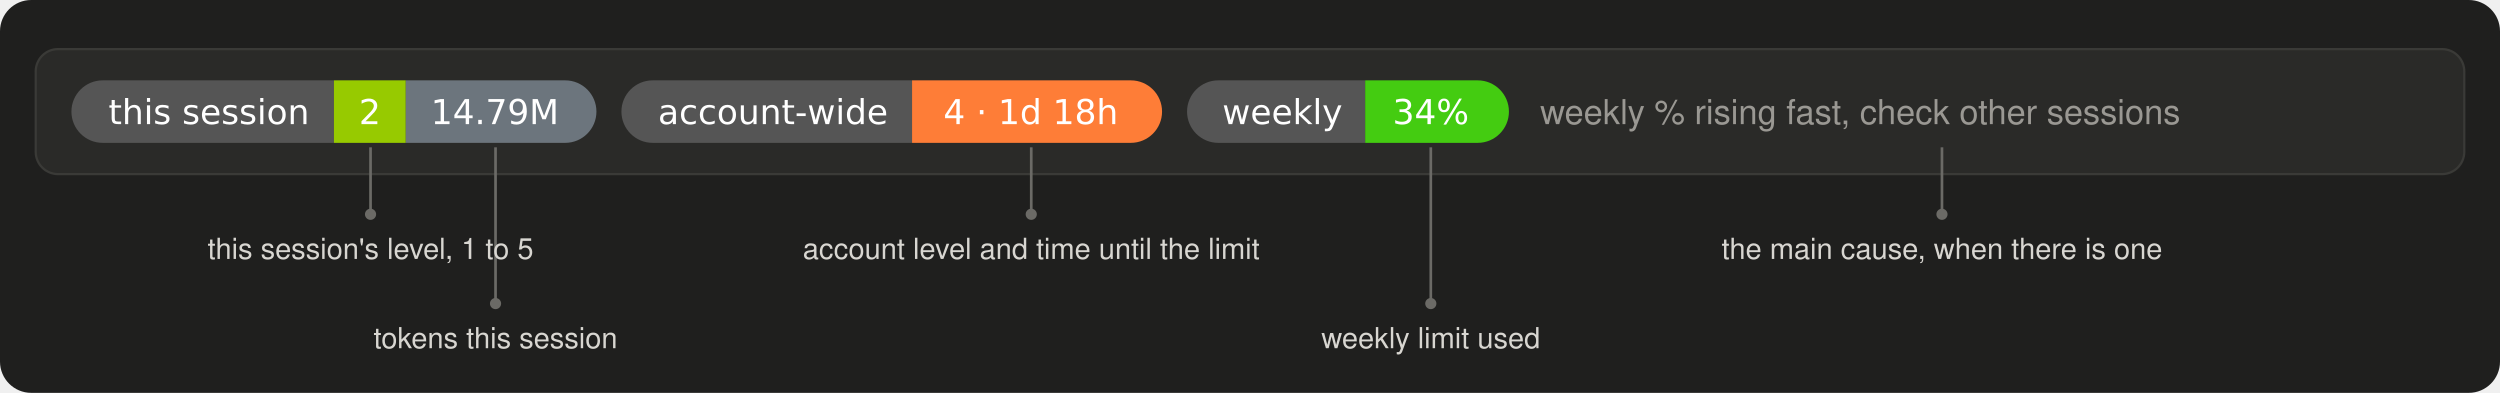
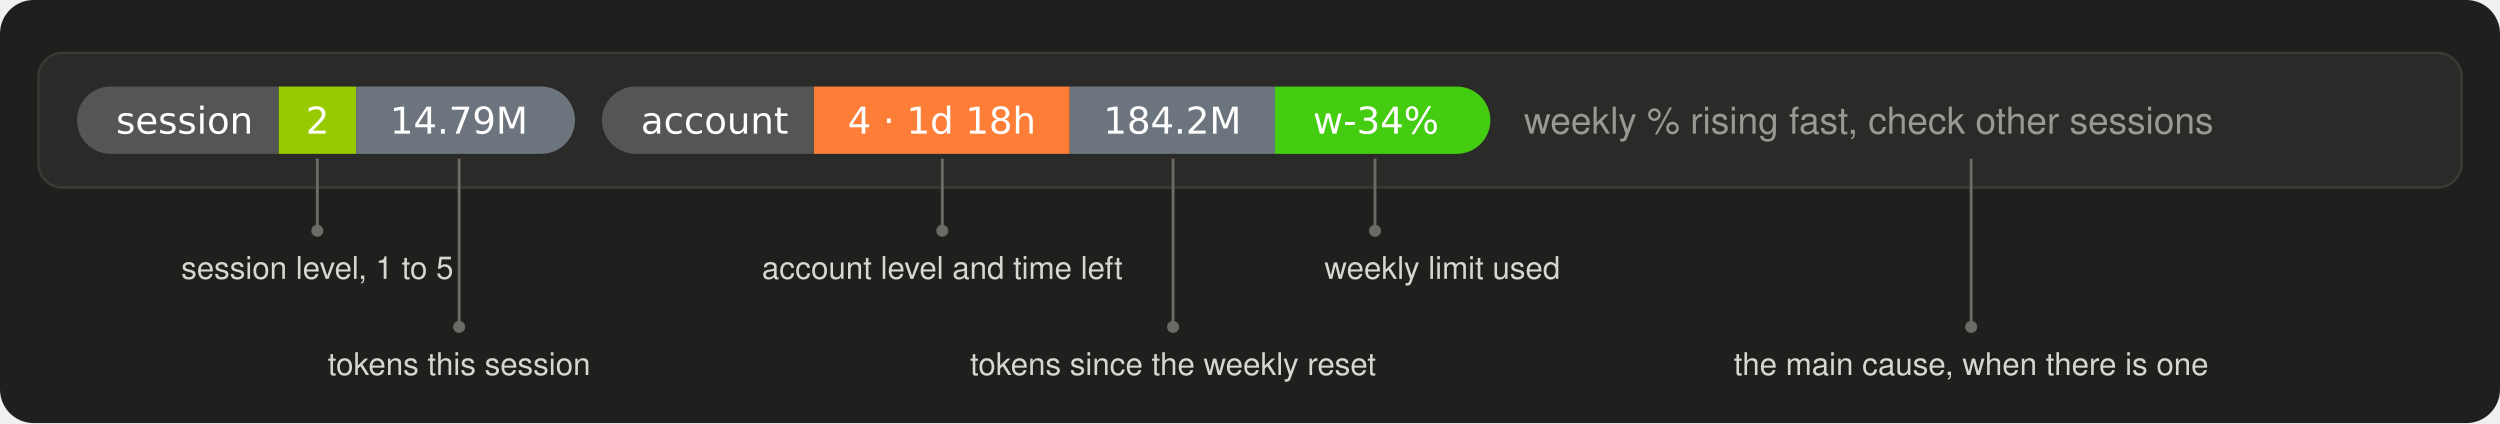
- <svg xmlns="http://www.w3.org/2000/svg" width="1120" height="176" viewBox="0 0 1120 176">
+ <svg xmlns="http://www.w3.org/2000/svg" width="1040" height="176" viewBox="0 0 1040 176">
  <defs>
    <clipPath id="mine">
-       <rect width="168" height="20" rx="10" />
+       <rect width="148" height="20" rx="10" />
    </clipPath>
    <clipPath id="acct">
-       <rect width="173" height="20" rx="10" />
-     </clipPath>
-     <clipPath id="week">
-       <rect width="103" height="20" rx="10" />
+       <rect width="264" height="20" rx="10" />
    </clipPath>
  </defs>
-   <rect width="1120" height="176" rx="14" fill="#1f1f1e" />
-   <rect x="16" y="22" width="1088" height="56" rx="10" fill="#2a2a28" stroke="#3a3a37" />
+   <rect width="1040" height="176" rx="14" fill="#1f1f1e" />
+   <rect x="16" y="22" width="1008" height="56" rx="10" fill="#2a2a28" stroke="#3a3a37" />
  <g transform="translate(32 36) scale(1.4)" font-family="Verdana,DejaVu Sans,sans-serif" font-size="11" text-anchor="middle" fill="#fff">
    <g clip-path="url(#mine)">
-       <rect width="84" height="20" fill="#555" />
-       <text x="44" y="14">this session</text>
-       <rect x="84" width="23" height="20" fill="#97ca00" />
-       <text x="95.5" y="14">2</text>
-       <rect x="107" width="61" height="20" fill="#6c757d" />
-       <text x="135.5" y="14">14.79M</text>
+       <rect width="60" height="20" fill="#555" />
+       <text x="32" y="14">session</text>
+       <rect x="60" width="23" height="20" fill="#97ca00" />
+       <text x="71.5" y="14">2</text>
+       <rect x="83" width="65" height="20" fill="#6c757d" />
+       <text x="113.5" y="14">14.79M</text>
    </g>
-     <g transform="translate(176)">
+     <g transform="translate(156)">
      <g clip-path="url(#acct)">
-         <rect width="93" height="20" fill="#555" />
-         <text x="48.5" y="14">account-wide</text>
-         <rect x="93" width="80" height="20" fill="#fe7d37" />
-         <text x="131" y="14">4 · 1d 18h</text>
+         <rect width="63" height="20" fill="#555" />
+         <text x="33.5" y="14">account</text>
+         <rect x="63" width="76" height="20" fill="#fe7d37" />
+         <text x="101" y="14">4 · 1d 18h</text>
+         <rect x="139" width="61" height="20" fill="#6c757d" />
+         <text x="169.5" y="14">184.2M</text>
+         <rect x="200" width="64" height="20" fill="#44cc11" />
+         <text x="230" y="14">w-34%</text>
      </g>
    </g>
-     <g transform="translate(357)">
-       <g clip-path="url(#week)">
-         <rect width="57" height="20" fill="#555" />
-         <text x="30.5" y="14">weekly</text>
-         <rect x="57" width="46" height="20" fill="#44cc11" />
-         <text x="78" y="14">34%</text>
-       </g>
-     </g>
-     <text x="470" y="14" text-anchor="start" fill="#9a9893" font-family="-apple-system,Segoe UI,Helvetica,Arial,sans-serif">weekly % rising fast, check other sessions</text>
+     <text x="430" y="14" text-anchor="start" fill="#9a9893" font-family="-apple-system,Segoe UI,Helvetica,Arial,sans-serif">weekly % rising fast, check other sessions</text>
  </g>
  <g stroke="#6b6a66" stroke-width="1.2">
-     <line x1="166" y1="66" x2="166" y2="96" />
-     <line x1="222" y1="66" x2="222" y2="136" />
-     <line x1="462" y1="66" x2="462" y2="96" />
-     <line x1="641" y1="66" x2="641" y2="136" />
-     <line x1="870" y1="66" x2="870" y2="96" />
+     <line x1="132" y1="66" x2="132" y2="96" />
+     <line x1="191" y1="66" x2="191" y2="136" />
+     <line x1="392" y1="66" x2="392" y2="96" />
+     <line x1="488" y1="66" x2="488" y2="136" />
+     <line x1="572" y1="66" x2="572" y2="96" />
+     <line x1="820" y1="66" x2="820" y2="136" />
  </g>
  <g fill="#6b6a66">
-     <circle cx="166" cy="96" r="2.5" />
-     <circle cx="222" cy="136" r="2.5" />
-     <circle cx="462" cy="96" r="2.5" />
-     <circle cx="641" cy="136" r="2.5" />
-     <circle cx="870" cy="96" r="2.5" />
+     <circle cx="132" cy="96" r="2.5" />
+     <circle cx="191" cy="136" r="2.5" />
+     <circle cx="392" cy="96" r="2.5" />
+     <circle cx="488" cy="136" r="2.5" />
+     <circle cx="572" cy="96" r="2.5" />
+     <circle cx="820" cy="136" r="2.5" />
  </g>
  <g font-family="-apple-system,Segoe UI,Helvetica,Arial,sans-serif" font-size="13" fill="#d8d6d1" text-anchor="middle">
-     <text x="166" y="116">this session's level, 1 to 5</text>
-     <text x="222" y="156">tokens this session</text>
-     <text x="462" y="116">account level and time until the limit</text>
-     <text x="641" y="156">weekly limit used</text>
-     <text x="870" y="116">the main cause, when there is one</text>
+     <text x="132" y="116">session level, 1 to 5</text>
+     <text x="191" y="156">tokens this session</text>
+     <text x="392" y="116">account level and time left</text>
+     <text x="488" y="156">tokens since the weekly reset</text>
+     <text x="600" y="116">weekly limit used</text>
+     <text x="820" y="156">the main cause, when there is one</text>
  </g>
</svg>
